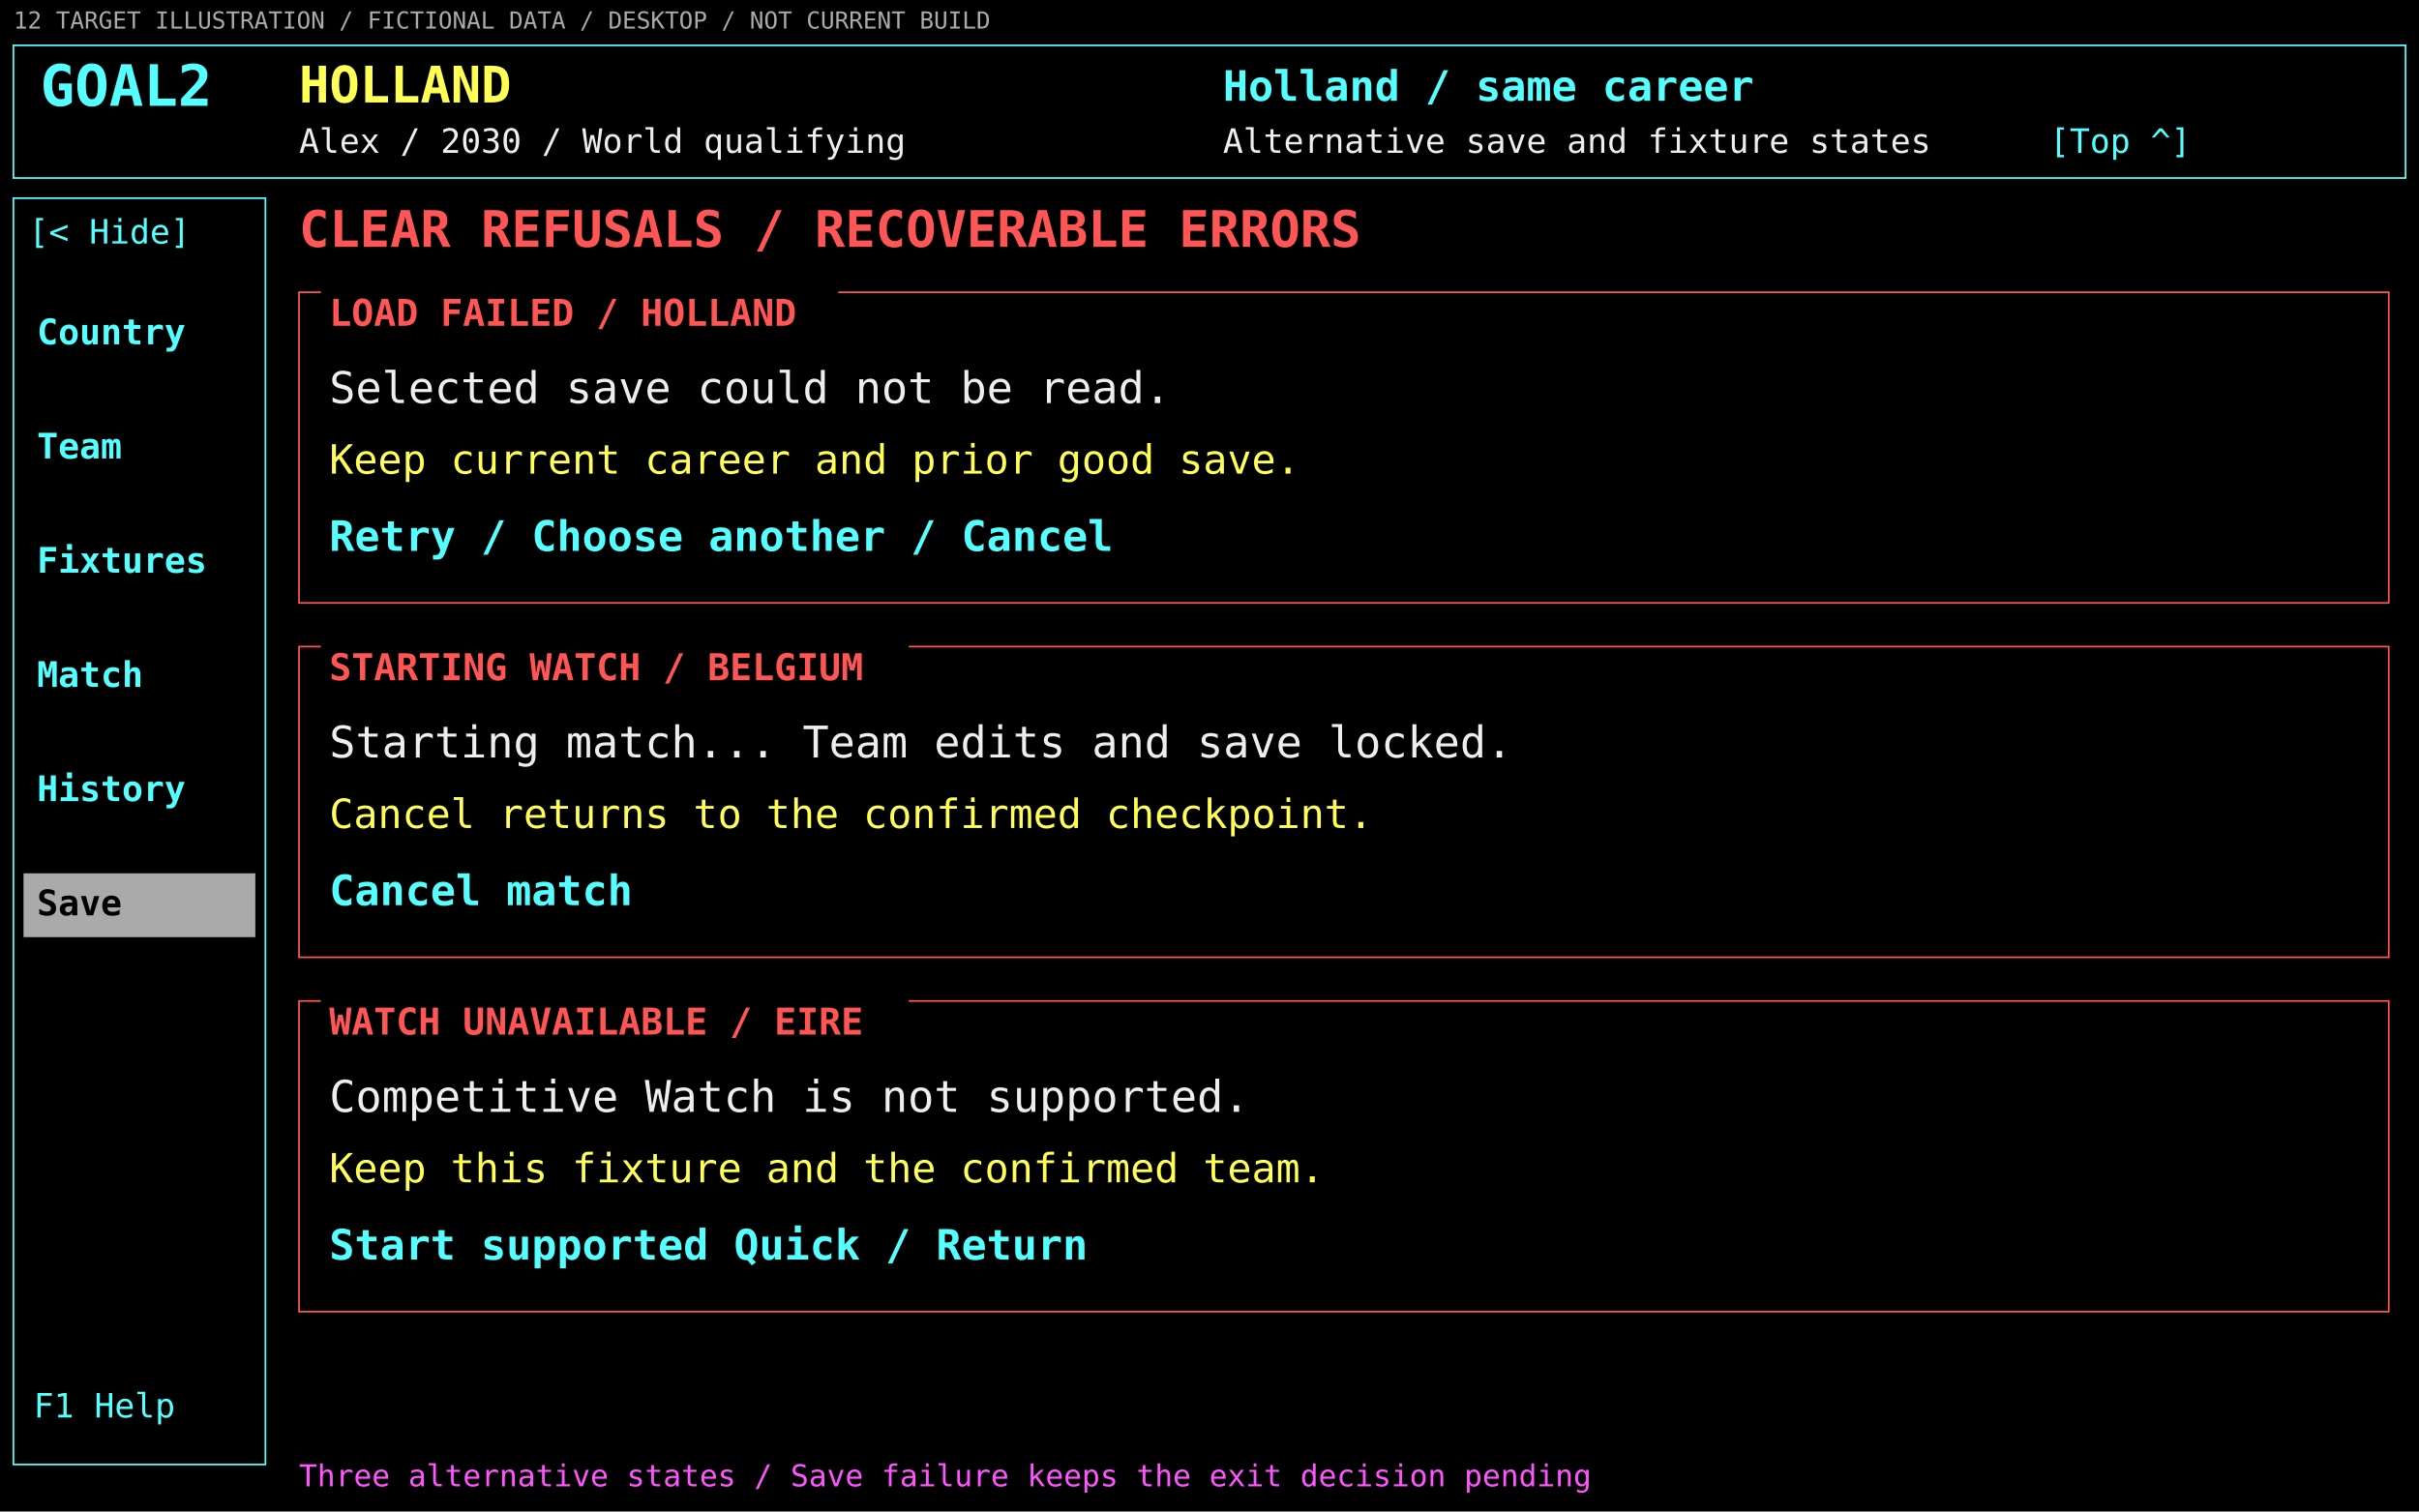
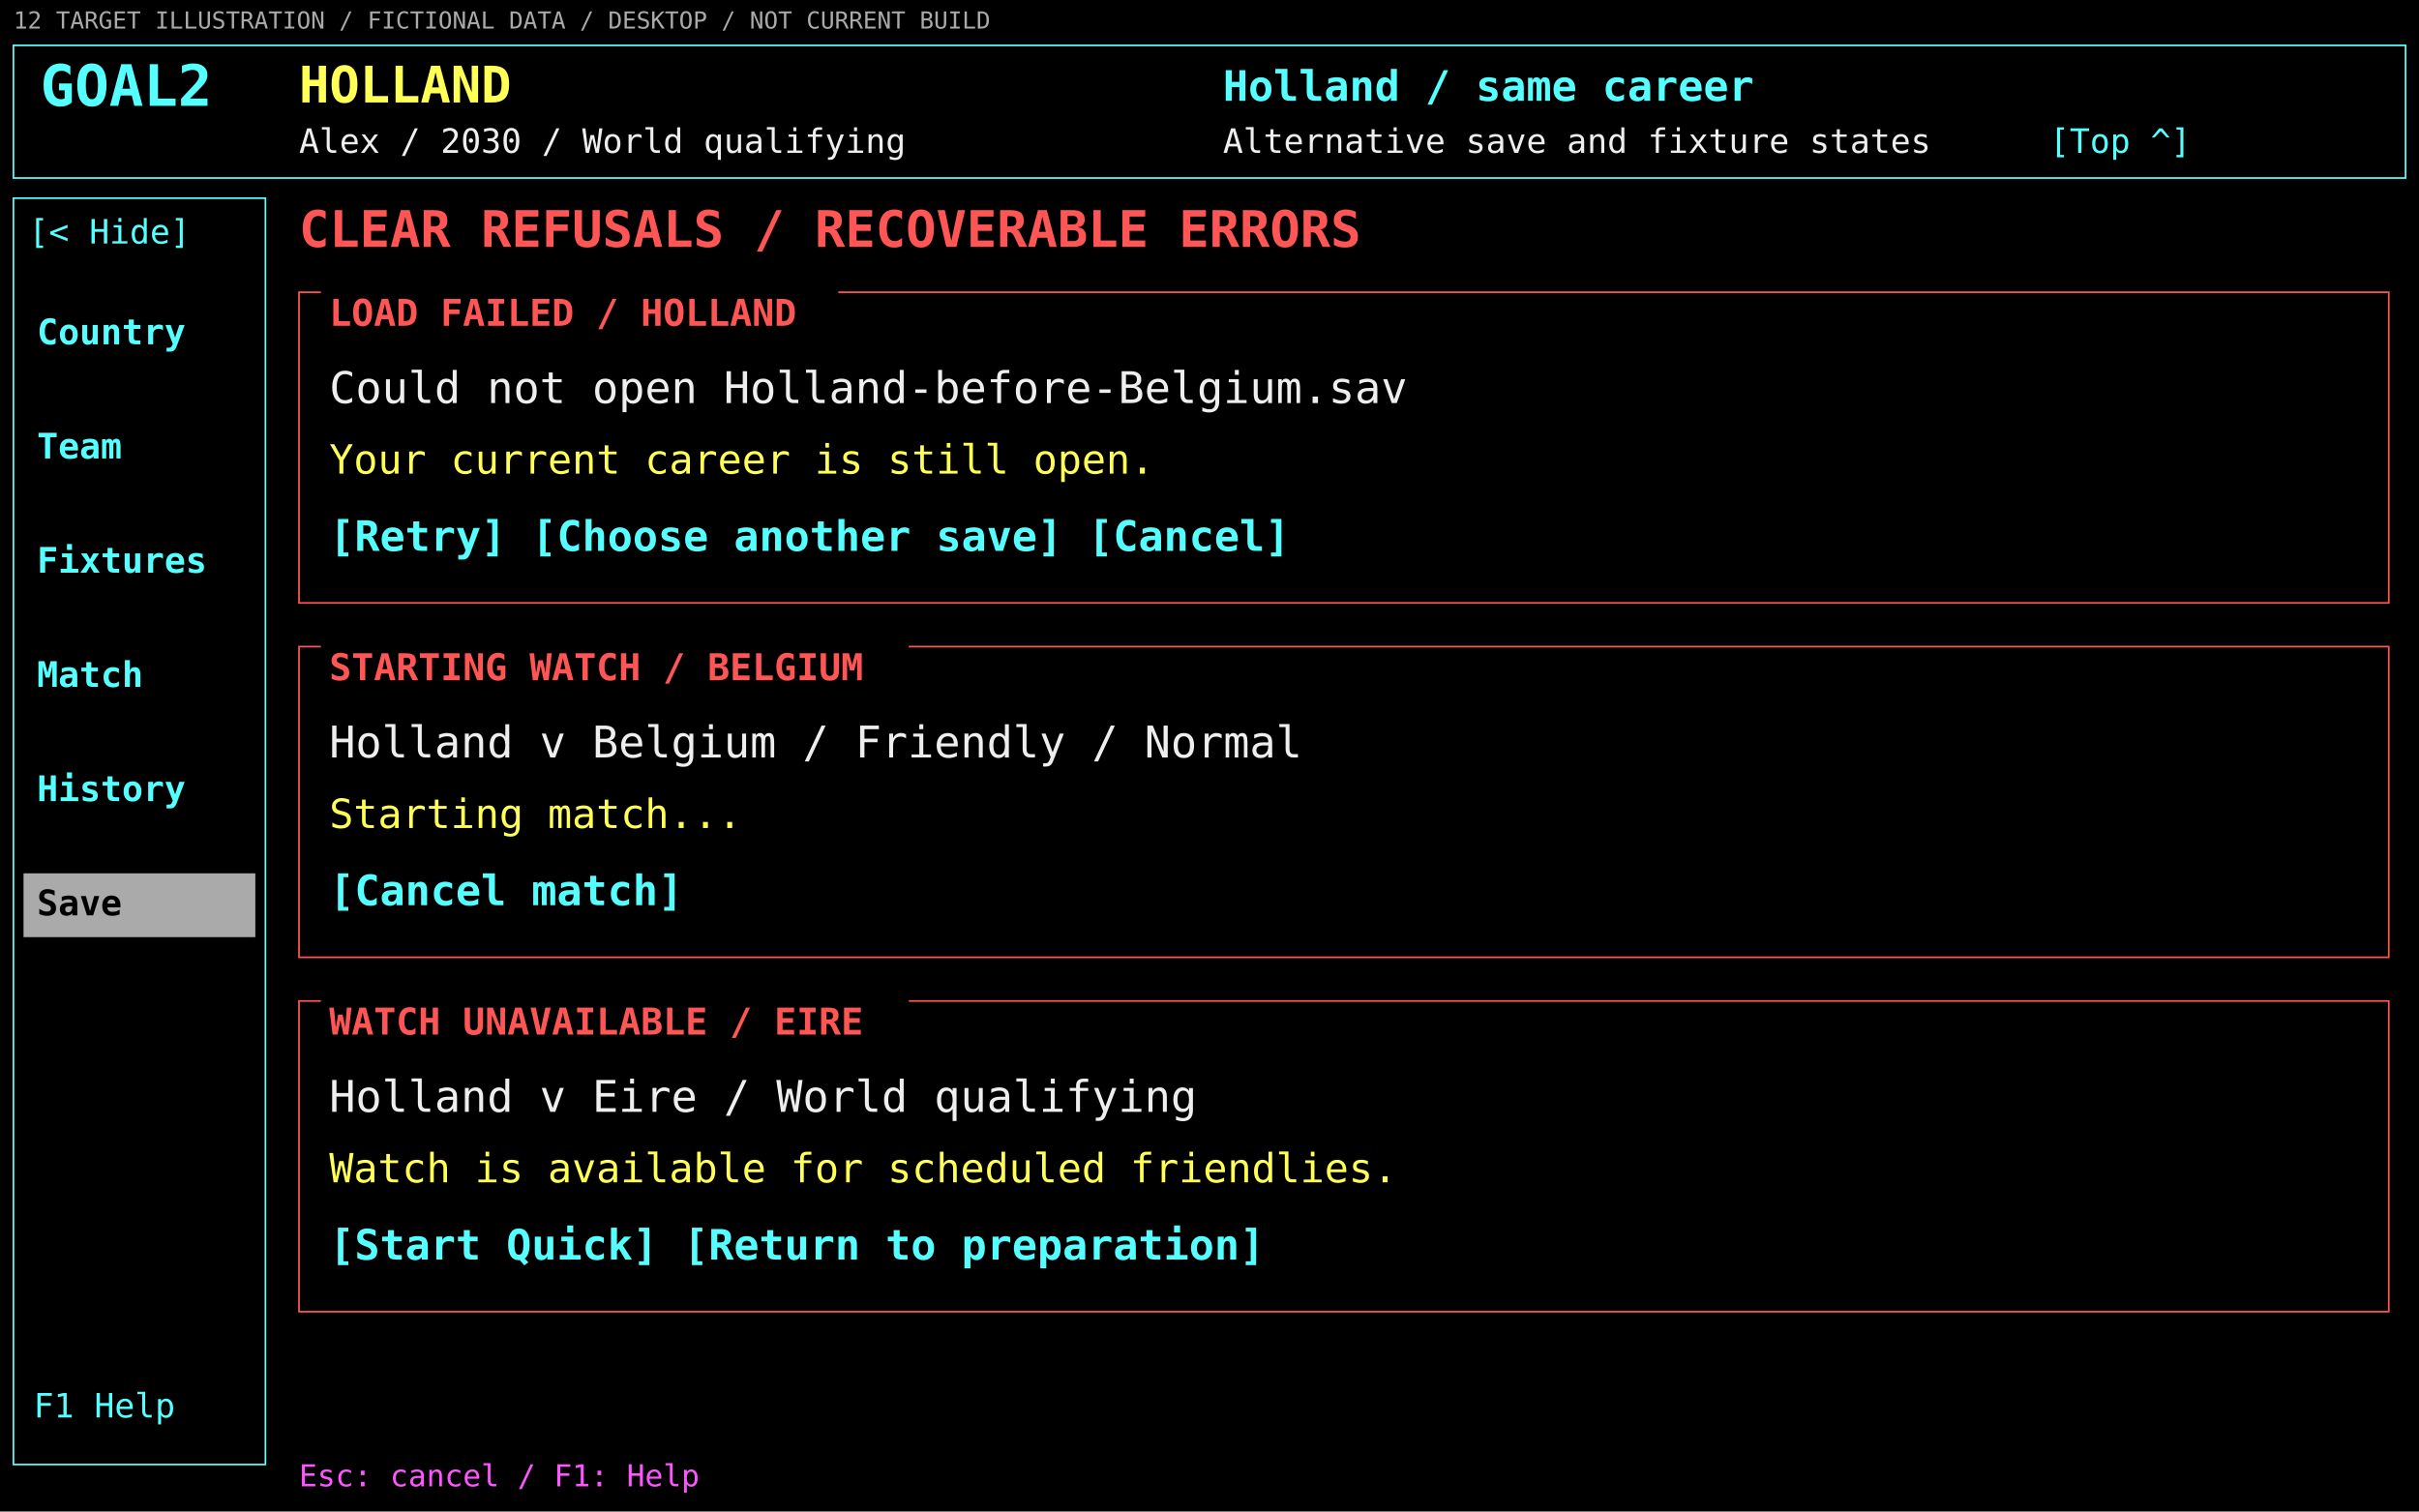
<svg xmlns="http://www.w3.org/2000/svg" width="1440" height="900" viewBox="0 0 1440 900">
  <rect x="0" y="0" width="1440" height="900" fill="#000000" />
  <text x="8" y="17" font-family="DejaVu Sans Mono" font-size="14" font-weight="400" fill="#aaaaaa" xml:space="preserve">12 TARGET ILLUSTRATION / FICTIONAL DATA / DESKTOP / NOT CURRENT BUILD</text>
  <g data-chrome="top">
    <rect x="8" y="27" width="1424" height="79" fill="#000000" stroke="#55ffff" />
    <text x="24" y="63" font-family="DejaVu Sans Mono" font-size="34" font-weight="700" fill="#55ffff" xml:space="preserve">GOAL2</text>
    <text x="178" y="61" font-family="DejaVu Sans Mono" font-size="30" font-weight="700" fill="#ffff55" xml:space="preserve">HOLLAND</text>
    <text x="178" y="91" font-family="DejaVu Sans Mono" font-size="20" font-weight="400" fill="#eeeeee" xml:space="preserve">Alex / 2030 / World qualifying</text>
    <text x="728" y="60" font-family="DejaVu Sans Mono" font-size="25" font-weight="700" fill="#55ffff" xml:space="preserve">Holland / same career</text>
    <text x="728" y="91" font-family="DejaVu Sans Mono" font-size="20" font-weight="400" fill="#eeeeee" xml:space="preserve">Alternative save and fixture states</text>
    <text x="1220" y="91" font-family="DejaVu Sans Mono" font-size="20" font-weight="400" fill="#55ffff" xml:space="preserve">[Top ^]</text>
  </g>
  <g data-chrome="side">
    <rect x="8" y="118" width="150" height="754" fill="#000000" stroke="#55ffff" />
    <text x="17" y="145" font-family="DejaVu Sans Mono" font-size="20" font-weight="400" fill="#55ffff" xml:space="preserve">[&lt; Hide]</text>
    <text x="22" y="205" font-family="DejaVu Sans Mono" font-size="21" font-weight="700" fill="#55ffff" xml:space="preserve">Country</text>
    <text x="22" y="273" font-family="DejaVu Sans Mono" font-size="21" font-weight="700" fill="#55ffff" xml:space="preserve">Team</text>
    <text x="22" y="341" font-family="DejaVu Sans Mono" font-size="21" font-weight="700" fill="#55ffff" xml:space="preserve">Fixtures</text>
    <text x="22" y="409" font-family="DejaVu Sans Mono" font-size="21" font-weight="700" fill="#55ffff" xml:space="preserve">Match</text>
    <text x="22" y="477" font-family="DejaVu Sans Mono" font-size="21" font-weight="700" fill="#55ffff" xml:space="preserve">History</text>
    <rect x="14" y="520" width="138" height="38" fill="#aaaaaa" />
    <text x="22" y="545" font-family="DejaVu Sans Mono" font-size="21" font-weight="700" fill="#000000" xml:space="preserve">Save</text>
    <text x="20" y="844" font-family="DejaVu Sans Mono" font-size="20" font-weight="400" fill="#55ffff" xml:space="preserve">F1 Help</text>
  </g>
  <text x="178" y="147" font-family="DejaVu Sans Mono" font-size="30" font-weight="700" fill="#ff5555" xml:space="preserve">CLEAR REFUSALS / RECOVERABLE ERRORS</text>
  <rect x="178" y="174" width="1244" height="185" fill="#000000" stroke="#ff5555" />
  <rect x="191" y="173" width="308" height="28" fill="#000000" />
  <text x="196" y="194" font-family="DejaVu Sans Mono" font-size="22" font-weight="700" fill="#ff5555" xml:space="preserve">LOAD FAILED / HOLLAND</text>
-   <text x="196" y="240" font-family="DejaVu Sans Mono" font-size="26" font-weight="400" fill="#eeeeee" xml:space="preserve">Selected save could not be read.</text>
-   <text x="196" y="282" font-family="DejaVu Sans Mono" font-size="24" font-weight="400" fill="#ffff55" xml:space="preserve">Keep current career and prior good save.</text>
-   <text x="196" y="328" font-family="DejaVu Sans Mono" font-size="25" font-weight="700" fill="#55ffff" xml:space="preserve">Retry / Choose another / Cancel</text>
+   <text x="196" y="240" font-family="DejaVu Sans Mono" font-size="26" font-weight="400" fill="#eeeeee" xml:space="preserve">Could not open Holland-before-Belgium.sav</text>
+   <text x="196" y="282" font-family="DejaVu Sans Mono" font-size="24" font-weight="400" fill="#ffff55" xml:space="preserve">Your current career is still open.</text>
+   <text x="196" y="328" font-family="DejaVu Sans Mono" font-size="25" font-weight="700" fill="#55ffff" xml:space="preserve">[Retry] [Choose another save] [Cancel]</text>
  <rect x="178" y="385" width="1244" height="185" fill="#000000" stroke="#ff5555" />
  <rect x="191" y="384" width="350" height="28" fill="#000000" />
  <text x="196" y="405" font-family="DejaVu Sans Mono" font-size="22" font-weight="700" fill="#ff5555" xml:space="preserve">STARTING WATCH / BELGIUM</text>
-   <text x="196" y="451" font-family="DejaVu Sans Mono" font-size="26" font-weight="400" fill="#eeeeee" xml:space="preserve">Starting match... Team edits and save locked.</text>
-   <text x="196" y="493" font-family="DejaVu Sans Mono" font-size="24" font-weight="400" fill="#ffff55" xml:space="preserve">Cancel returns to the confirmed checkpoint.</text>
-   <text x="196" y="539" font-family="DejaVu Sans Mono" font-size="25" font-weight="700" fill="#55ffff" xml:space="preserve">Cancel match</text>
+   <text x="196" y="451" font-family="DejaVu Sans Mono" font-size="26" font-weight="400" fill="#eeeeee" xml:space="preserve">Holland v Belgium / Friendly / Normal</text>
+   <text x="196" y="493" font-family="DejaVu Sans Mono" font-size="24" font-weight="400" fill="#ffff55" xml:space="preserve">Starting match...</text>
+   <text x="196" y="539" font-family="DejaVu Sans Mono" font-size="25" font-weight="700" fill="#55ffff" xml:space="preserve">[Cancel match]</text>
  <rect x="178" y="596" width="1244" height="185" fill="#000000" stroke="#ff5555" />
  <rect x="191" y="595" width="350" height="28" fill="#000000" />
  <text x="196" y="616" font-family="DejaVu Sans Mono" font-size="22" font-weight="700" fill="#ff5555" xml:space="preserve">WATCH UNAVAILABLE / EIRE</text>
-   <text x="196" y="662" font-family="DejaVu Sans Mono" font-size="26" font-weight="400" fill="#eeeeee" xml:space="preserve">Competitive Watch is not supported.</text>
-   <text x="196" y="704" font-family="DejaVu Sans Mono" font-size="24" font-weight="400" fill="#ffff55" xml:space="preserve">Keep this fixture and the confirmed team.</text>
-   <text x="196" y="750" font-family="DejaVu Sans Mono" font-size="25" font-weight="700" fill="#55ffff" xml:space="preserve">Start supported Quick / Return</text>
-   <text x="178" y="885" font-family="DejaVu Sans Mono" font-size="18" font-weight="400" fill="#ff55ff" xml:space="preserve">Three alternative states / Save failure keeps the exit decision pending</text>
+   <text x="196" y="662" font-family="DejaVu Sans Mono" font-size="26" font-weight="400" fill="#eeeeee" xml:space="preserve">Holland v Eire / World qualifying</text>
+   <text x="196" y="704" font-family="DejaVu Sans Mono" font-size="24" font-weight="400" fill="#ffff55" xml:space="preserve">Watch is available for scheduled friendlies.</text>
+   <text x="196" y="750" font-family="DejaVu Sans Mono" font-size="25" font-weight="700" fill="#55ffff" xml:space="preserve">[Start Quick] [Return to preparation]</text>
+   <text x="178" y="885" font-family="DejaVu Sans Mono" font-size="18" font-weight="400" fill="#ff55ff" xml:space="preserve">Esc: cancel / F1: Help</text>
</svg>
